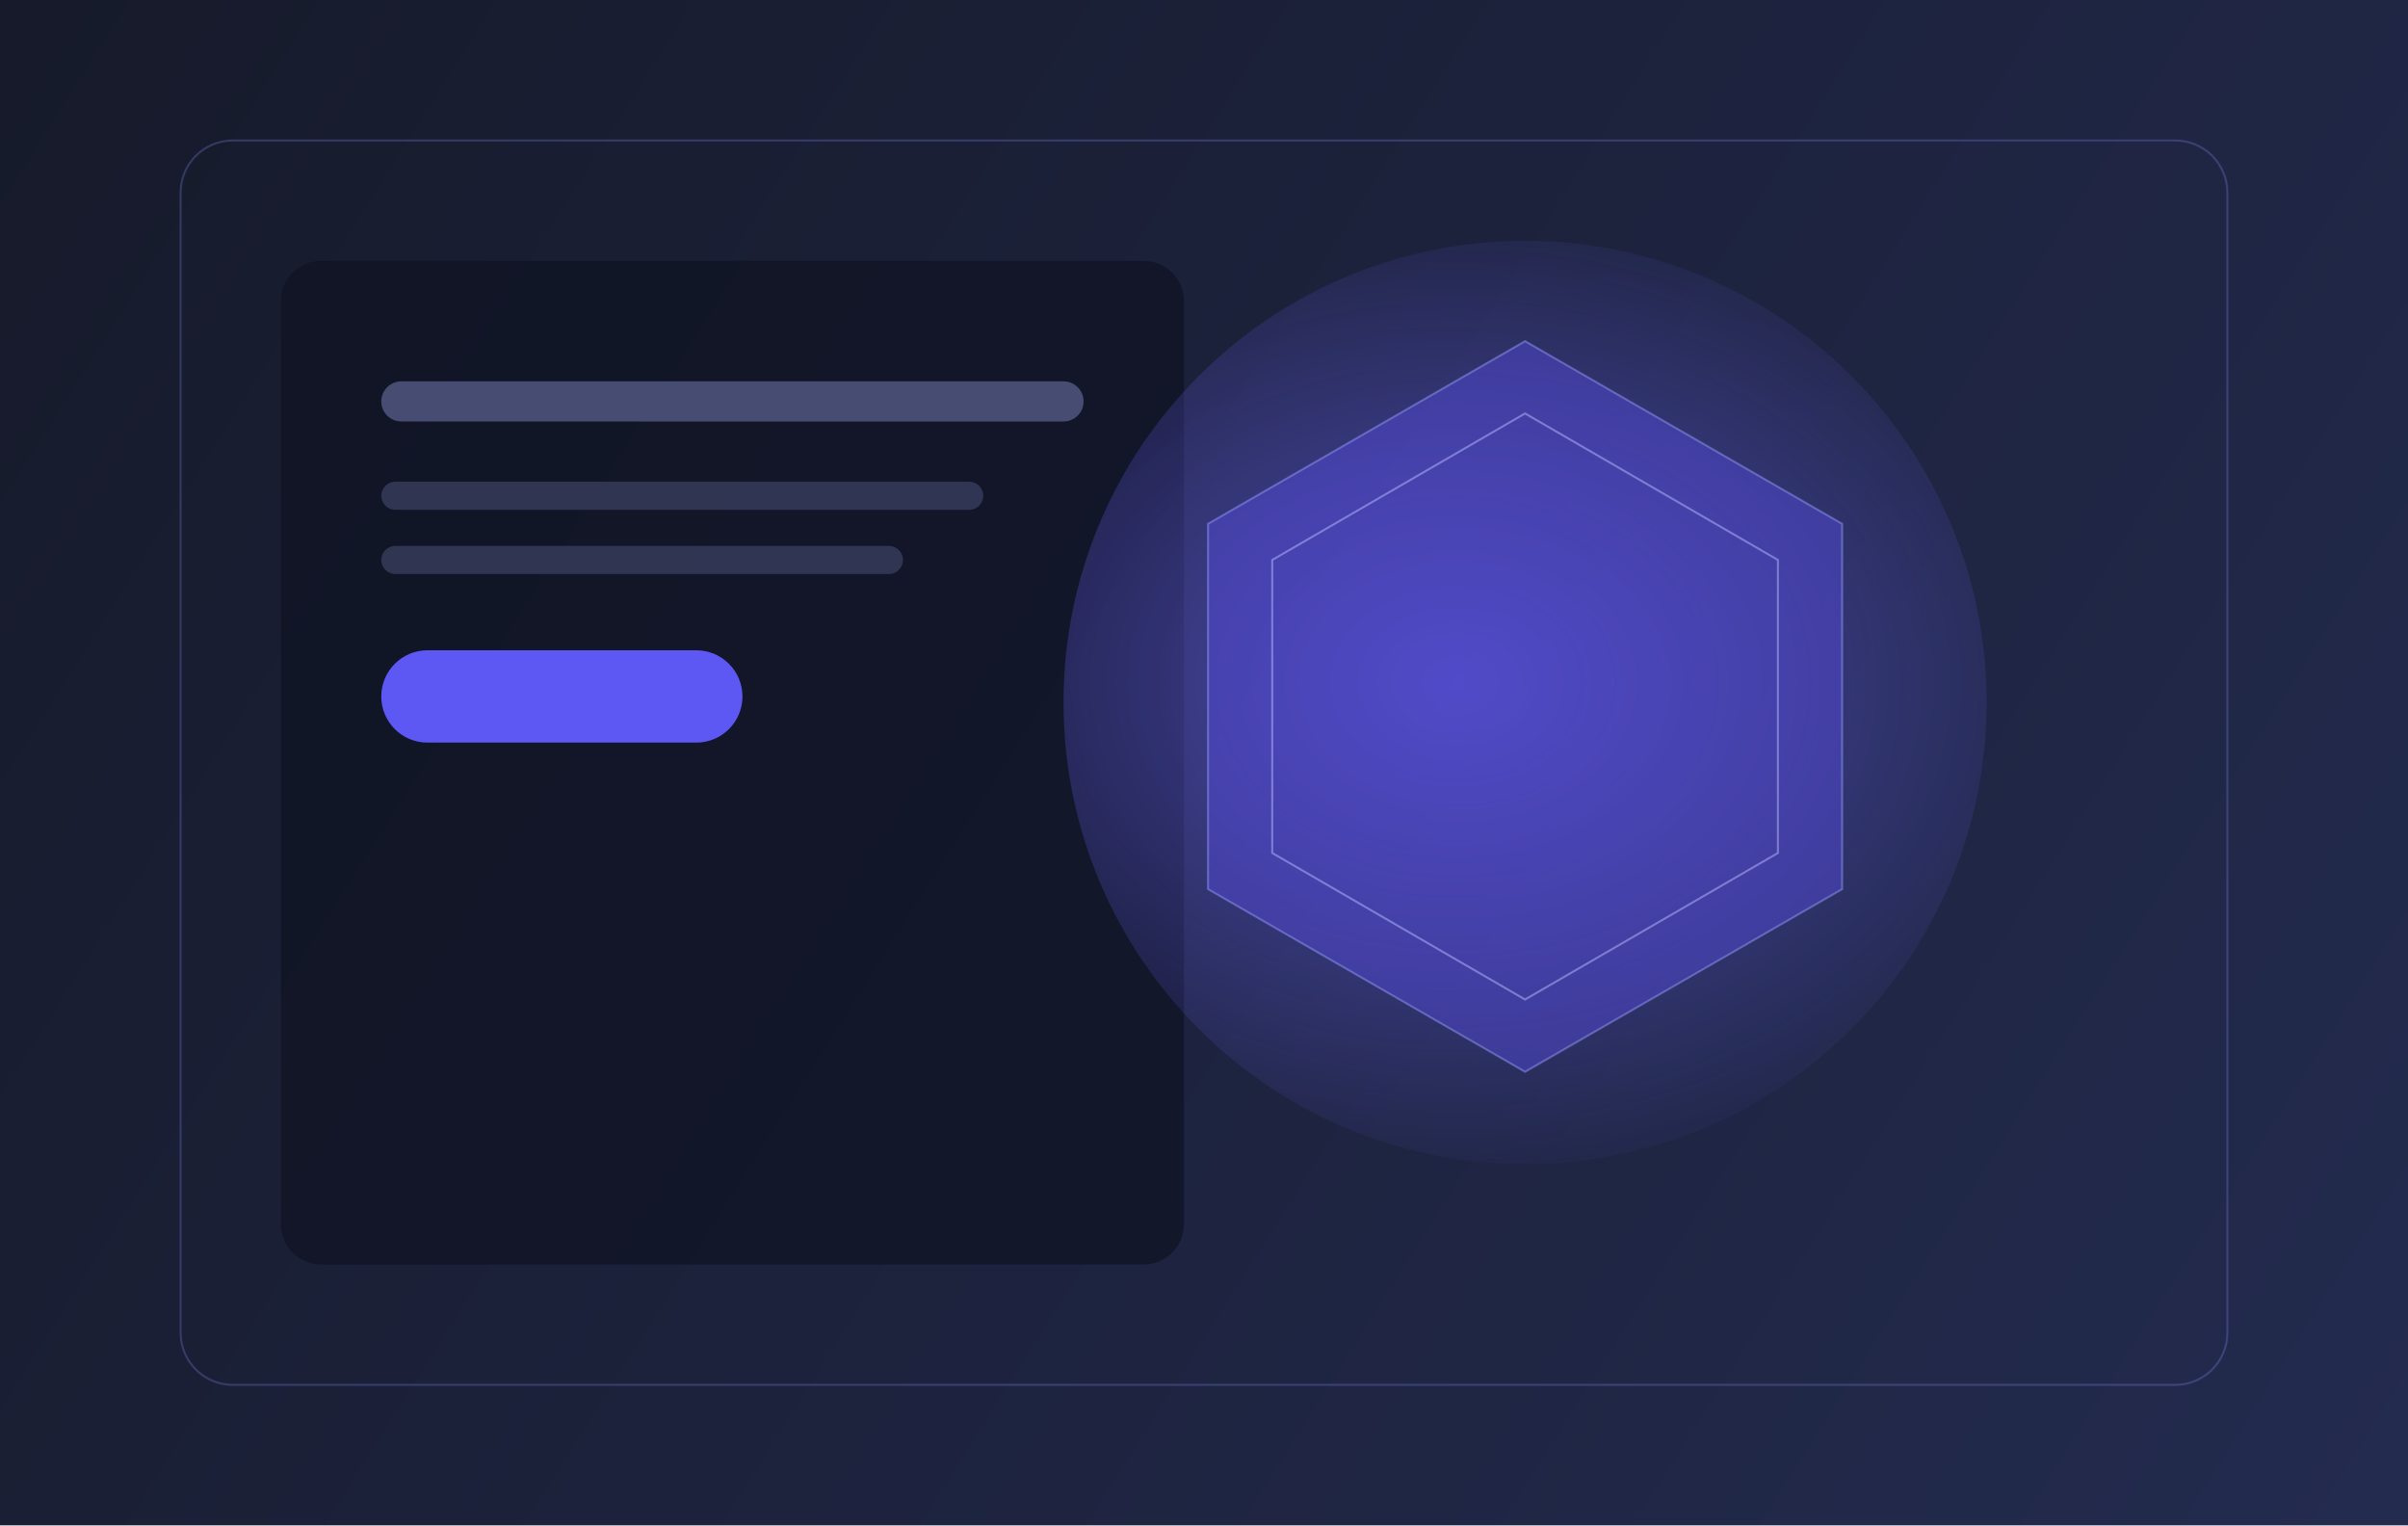
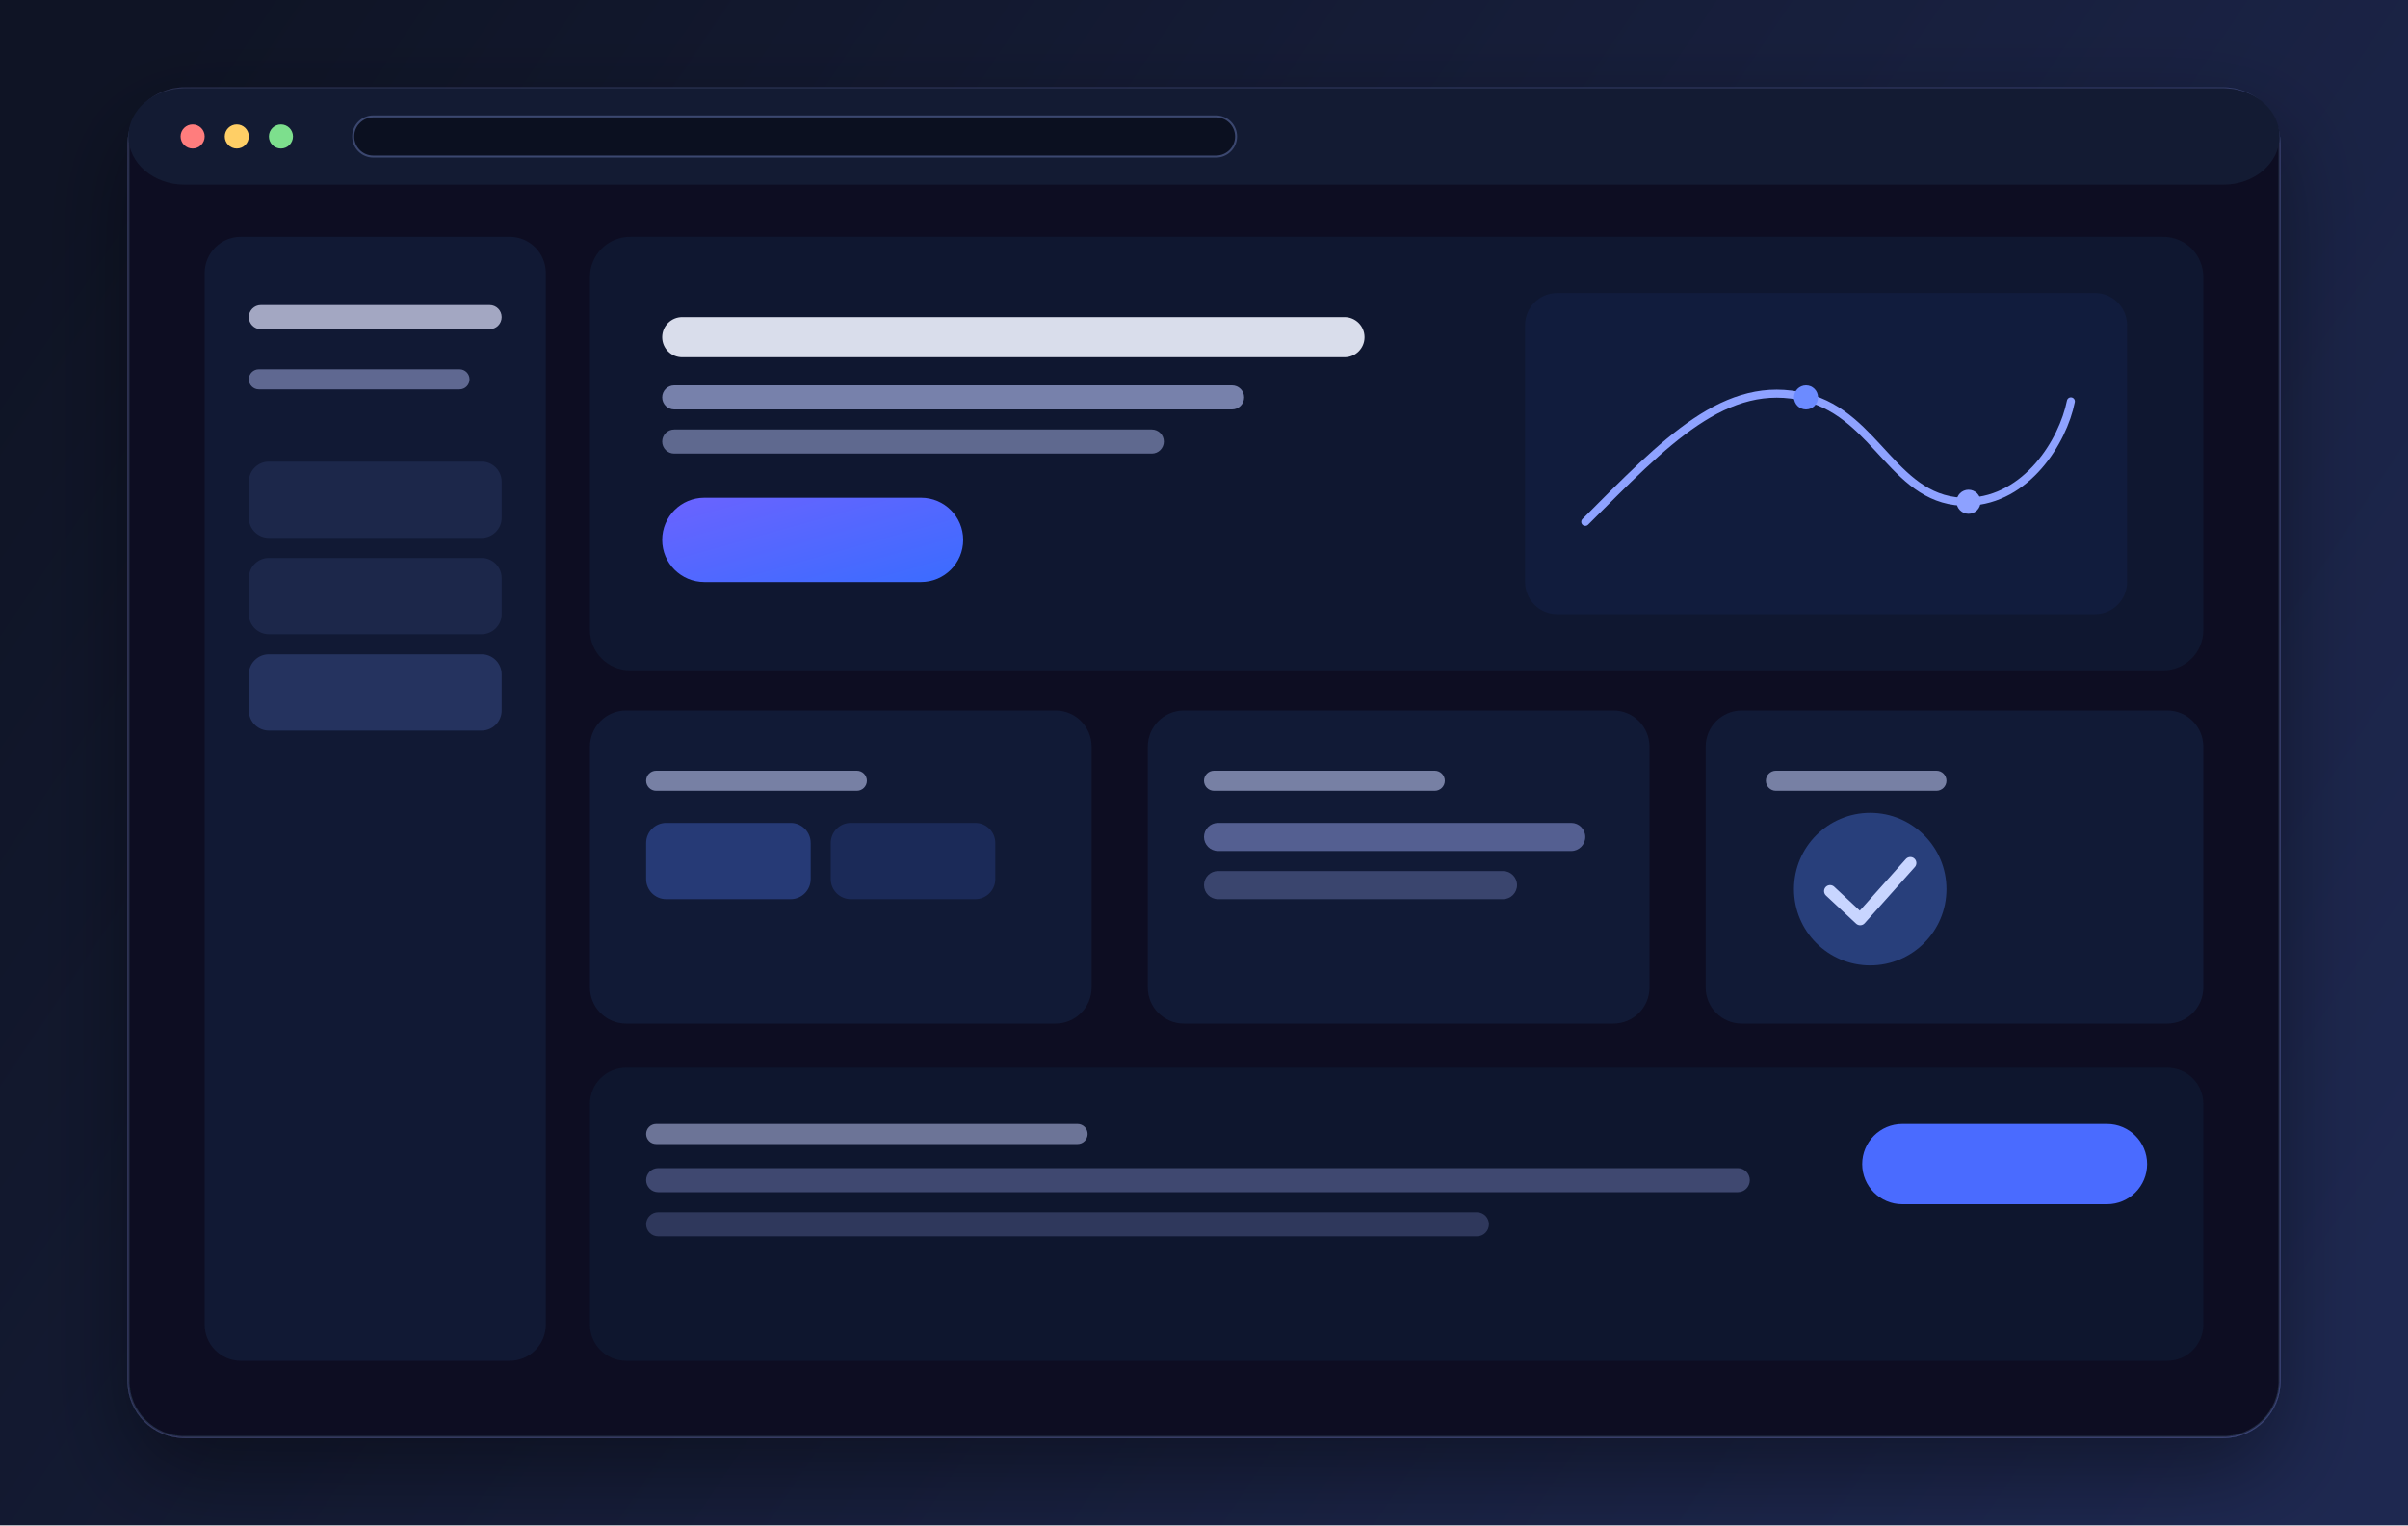
<svg xmlns="http://www.w3.org/2000/svg" width="1200" height="760" viewBox="0 0 1200 760" fill="none">
  <defs>
-     <linearGradient id="bg" x1="0" y1="0" x2="1200" y2="760" gradientUnits="userSpaceOnUse">
-       <stop stop-color="#161A2A" />
-       <stop offset="1" stop-color="#232B4F" />
+     <linearGradient id="bg" x1="80" y1="30" x2="1120" y2="730" gradientUnits="userSpaceOnUse">
+       <stop stop-color="#0F1425" />
+       <stop offset="1" stop-color="#1E2850" />
    </linearGradient>
-     <radialGradient id="glow" cx="0" cy="0" r="1" gradientUnits="userSpaceOnUse" gradientTransform="translate(725 340) rotate(90) scale(260 340)">
-       <stop stop-color="#6C63FF" stop-opacity="0.6" />
-       <stop offset="1" stop-color="#6C63FF" stop-opacity="0" />
-     </radialGradient>
+     <linearGradient id="hero" x1="0" y1="0" x2="1" y2="1">
+       <stop stop-color="#6B63FF" />
+       <stop offset="1" stop-color="#3A6CFF" />
+     </linearGradient>
+     <filter id="shadow" x="0" y="0" width="1200" height="760" filterUnits="userSpaceOnUse" color-interpolation-filters="sRGB">
+       <feDropShadow dx="0" dy="18" stdDeviation="22" flood-color="#05070F" flood-opacity="0.4" />
+     </filter>
  </defs>
  <rect width="1200" height="760" fill="url(#bg)" />
-   <rect x="90" y="70" width="1020" height="620" rx="26" stroke="#8D96FF" stroke-opacity="0.25" />
-   <rect x="140" y="130" width="450" height="500" rx="20" fill="#0F1323" fill-opacity="0.75" />
-   <rect x="190" y="190" width="350" height="20" rx="10" fill="#AAB2FF" fill-opacity="0.35" />
-   <rect x="190" y="240" width="300" height="14" rx="7" fill="#AAB2FF" fill-opacity="0.2" />
-   <rect x="190" y="272" width="260" height="14" rx="7" fill="#AAB2FF" fill-opacity="0.2" />
-   <rect x="190" y="324" width="180" height="46" rx="23" fill="#5D57F4" />
-   <circle cx="760" cy="350" r="230" fill="url(#glow)" />
-   <path d="M760 170L918 261V443L760 534L602 443V261L760 170Z" fill="#5A4DE8" fill-opacity="0.42" stroke="#9AA2FF" stroke-opacity="0.45" />
-   <path d="M760 206L886 279V425L760 498L634 425V279L760 206Z" stroke="#B7BDFF" stroke-opacity="0.5" />
+   <rect x="64" y="44" width="1072" height="672" rx="28" fill="#0C1121" stroke="#9EA8FF" stroke-opacity="0.18" filter="url(#shadow)" />
+   <rect x="64" y="44" width="1072" height="48" rx="28" fill="#131B33" />
+   <circle cx="96" cy="68" r="6" fill="#FF7D7D" />
+   <circle cx="118" cy="68" r="6" fill="#FFCF66" />
+   <circle cx="140" cy="68" r="6" fill="#7DDF8D" />
+   <rect x="176" y="58" width="440" height="20" rx="10" fill="#0B1020" stroke="#3B476F" />
+   <rect x="102" y="118" width="170" height="560" rx="18" fill="#111934" />
+   <rect x="124" y="152" width="126" height="12" rx="6" fill="#E1E5FF" fill-opacity="0.7" />
+   <rect x="124" y="184" width="110" height="10" rx="5" fill="#AEB8EF" fill-opacity="0.5" />
+   <rect x="124" y="230" width="126" height="38" rx="10" fill="#1C274A" />
+   <rect x="124" y="278" width="126" height="38" rx="10" fill="#1C274A" />
+   <rect x="124" y="326" width="126" height="38" rx="10" fill="#25335F" />
+   <rect x="294" y="118" width="804" height="216" rx="20" fill="#0F1730" />
+   <rect x="330" y="158" width="350" height="20" rx="10" fill="#F0F3FF" fill-opacity="0.9" />
+   <rect x="330" y="192" width="290" height="12" rx="6" fill="#B6C1F6" fill-opacity="0.62" />
+   <rect x="330" y="214" width="250" height="12" rx="6" fill="#B6C1F6" fill-opacity="0.48" />
+   <rect x="330" y="248" width="150" height="42" rx="21" fill="url(#hero)" />
+   <rect x="760" y="146" width="300" height="160" rx="16" fill="#111C3D" />
+   <path d="M790 260C830 220 860 188 900 198C936 207 944 251 981 250C1010 249 1028 220 1032 200" stroke="#8EA2FF" stroke-width="4" stroke-linecap="round" />
+   <circle cx="900" cy="198" r="6" fill="#6C8BFF" />
+   <circle cx="981" cy="250" r="6" fill="#8DA1FF" />
+   <rect x="294" y="354" width="250" height="156" rx="18" fill="#111A36" />
+   <rect x="572" y="354" width="250" height="156" rx="18" fill="#111A36" />
+   <rect x="850" y="354" width="248" height="156" rx="18" fill="#111A36" />
+   <rect x="322" y="384" width="110" height="10" rx="5" fill="#CAD3FF" fill-opacity="0.55" />
+   <rect x="322" y="410" width="82" height="38" rx="10" fill="#263A76" />
+   <rect x="414" y="410" width="82" height="38" rx="10" fill="#1B2A58" />
+   <rect x="600" y="384" width="120" height="10" rx="5" fill="#CAD3FF" fill-opacity="0.55" />
+   <rect x="600" y="410" width="190" height="14" rx="7" fill="#A7B4FF" fill-opacity="0.45" />
+   <rect x="600" y="434" width="156" height="14" rx="7" fill="#A7B4FF" fill-opacity="0.28" />
+   <rect x="880" y="384" width="90" height="10" rx="5" fill="#CAD3FF" fill-opacity="0.55" />
+   <circle cx="932" cy="443" r="38" fill="#283F7B" />
+   <path d="M912 444L927 458L952 430" stroke="#C8D5FF" stroke-width="6" stroke-linecap="round" stroke-linejoin="round" />
+   <rect x="294" y="532" width="804" height="146" rx="18" fill="#0E162E" />
+   <rect x="322" y="560" width="220" height="10" rx="5" fill="#CAD3FF" fill-opacity="0.5" />
+   <rect x="322" y="582" width="550" height="12" rx="6" fill="#A7B4FF" fill-opacity="0.32" />
+   <rect x="322" y="604" width="420" height="12" rx="6" fill="#A7B4FF" fill-opacity="0.22" />
+   <rect x="928" y="560" width="142" height="40" rx="20" fill="#4A6BFF" />
</svg>
